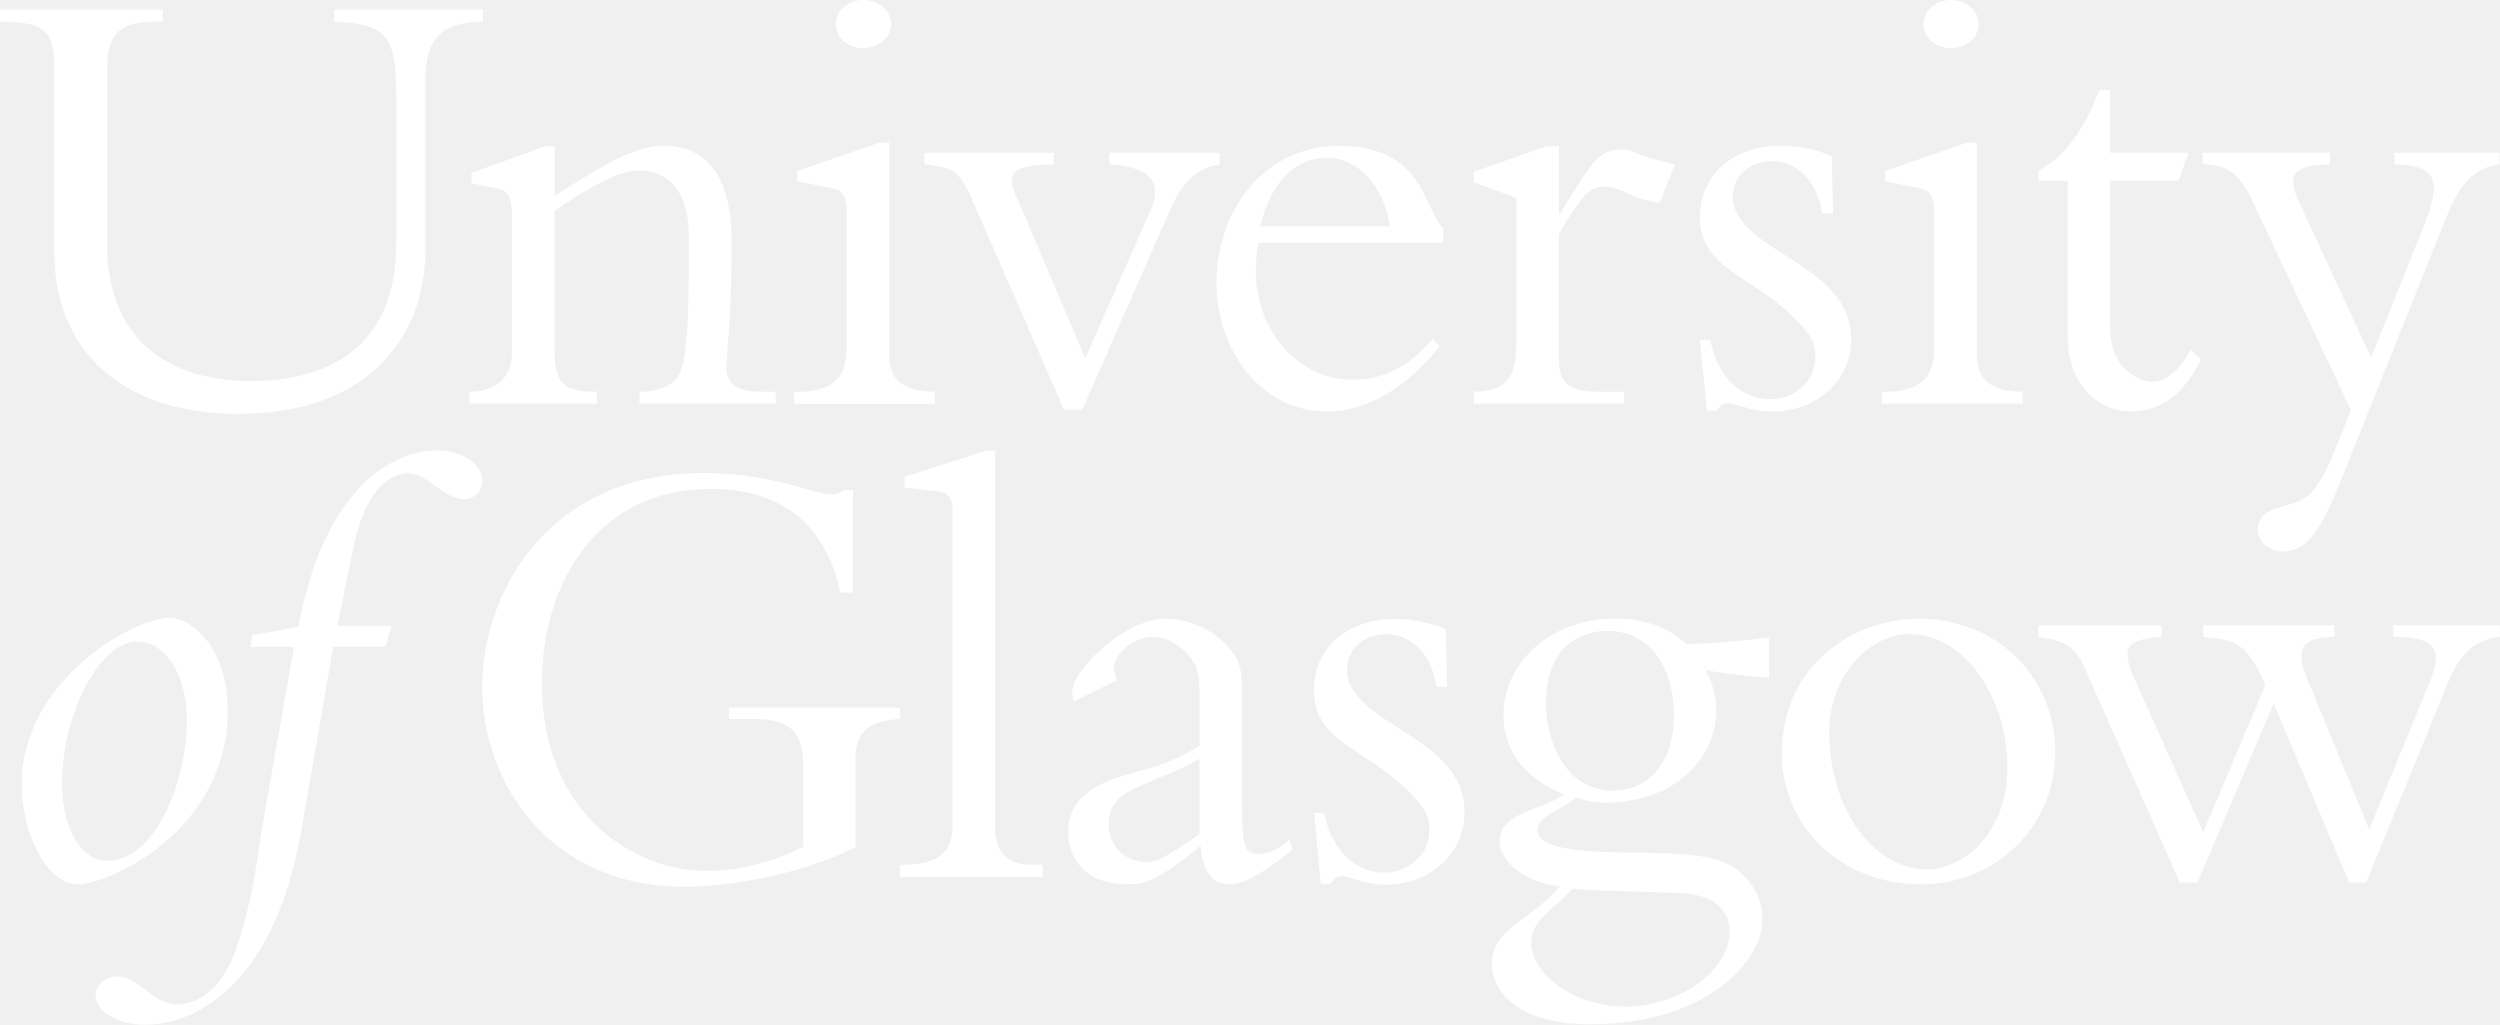
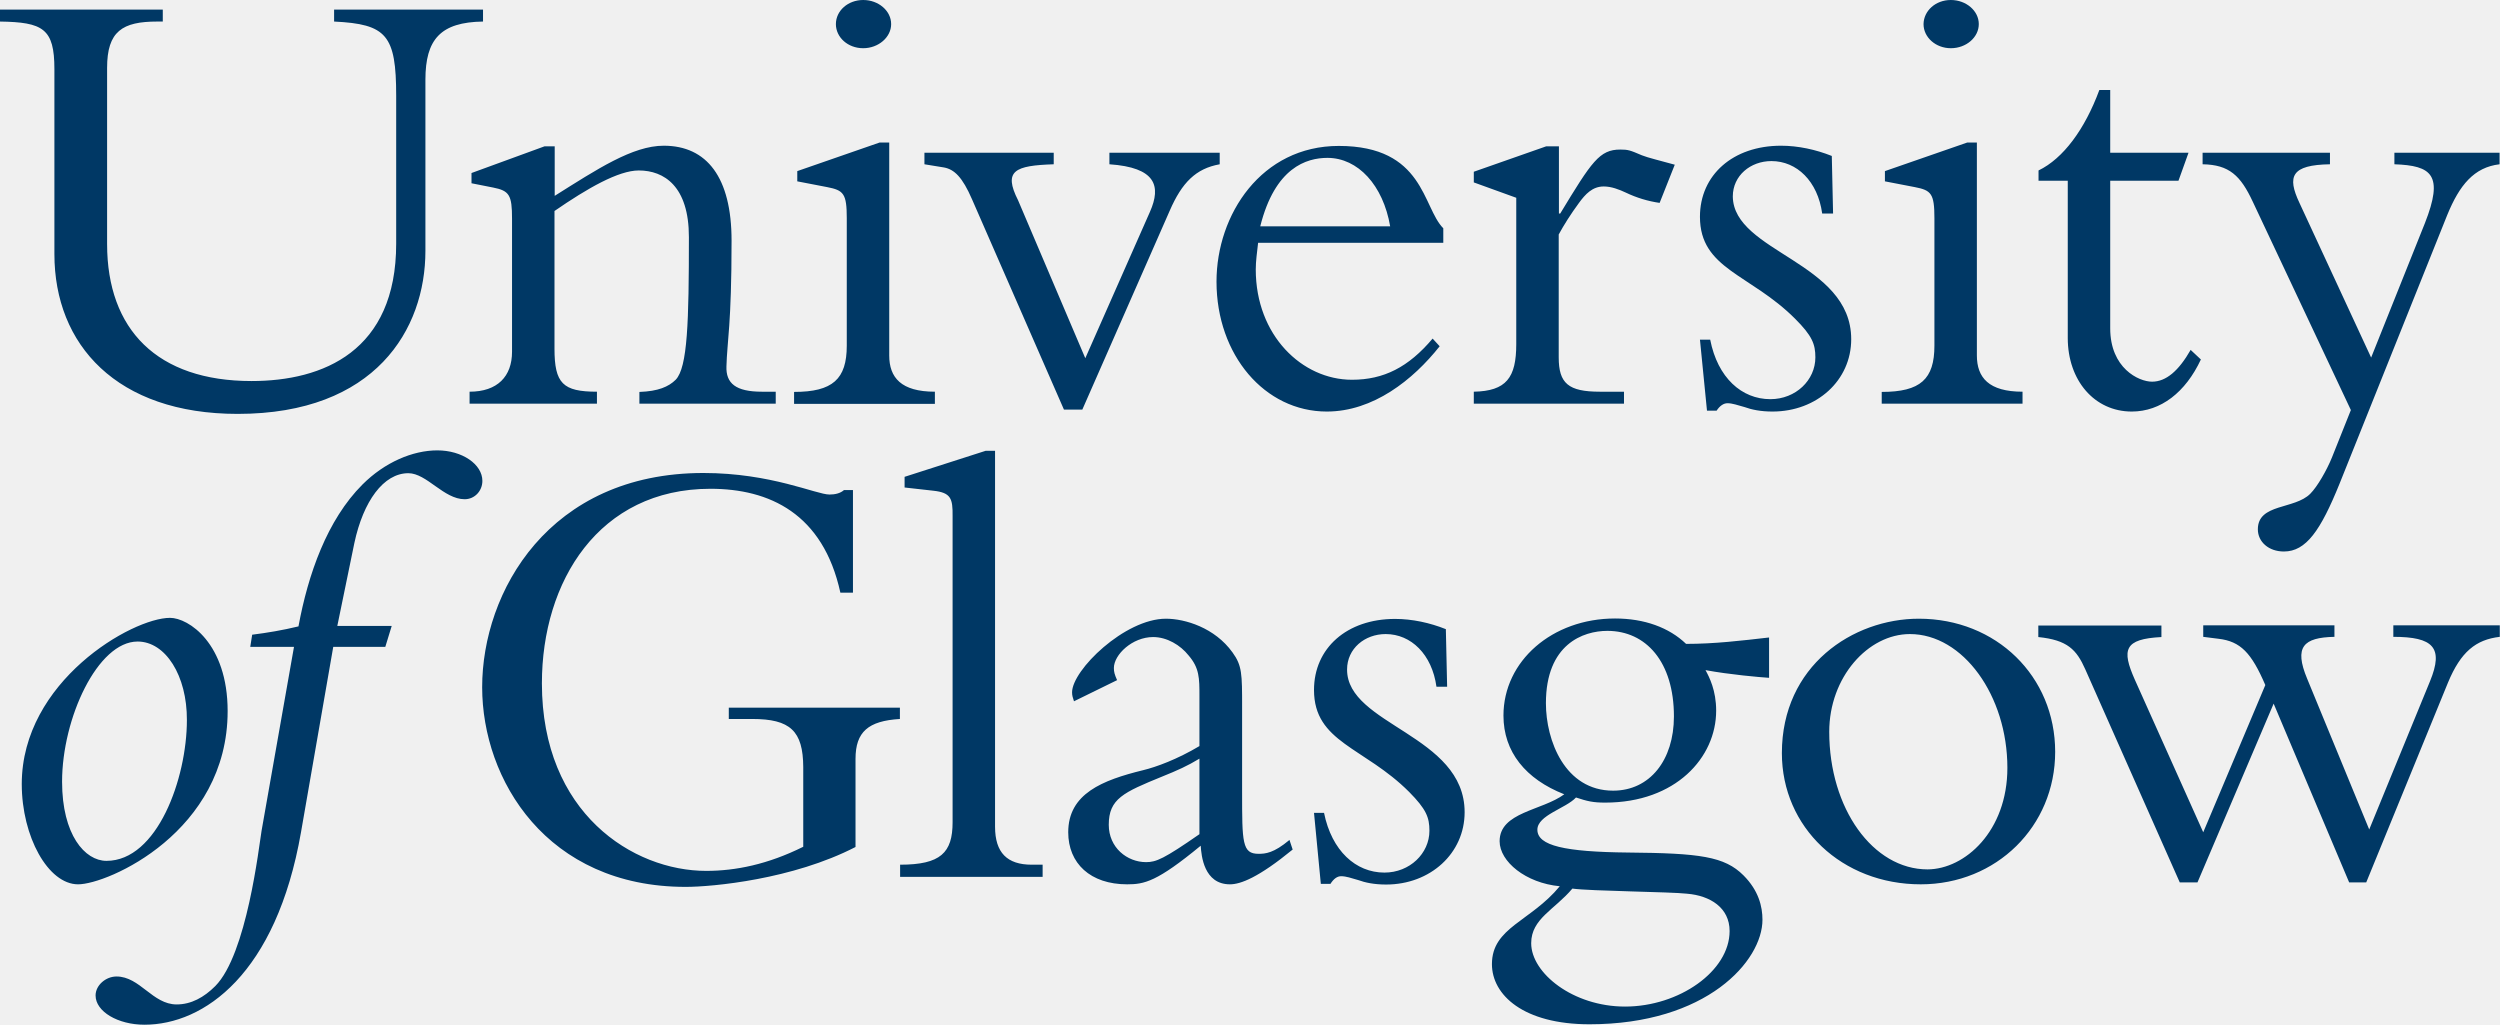
<svg xmlns="http://www.w3.org/2000/svg" viewBox="0 0 117.18 48.02" class="uofg">
-   <path fill="#fff" d="m114.74 32-3.83 9.36h-.8l-3.54-8.38-3.57 8.38h-.83l-4.43-9.99c-.41-.92-.83-1.37-2.2-1.51v-.54h5.77v.54c-1.75.09-1.87.59-1.25 1.99l3.21 7.16 2.91-6.9c-.65-1.51-1.16-2.05-2.2-2.17l-.71-.09v-.54h6.15v.54c-1.46.03-1.9.47-1.28 1.96l2.91 7.07 2.85-6.95c.65-1.58.15-2.08-1.72-2.08v-.54h4.99v.54c-1.12.13-1.83.7-2.43 2.15zm-.03-21.93-5.05 12.6c-.89 2.2-1.57 3.18-2.61 3.18-.71 0-1.22-.45-1.22-1.04 0-1.22 1.72-.92 2.46-1.67.33-.33.77-1.1 1.01-1.69l.89-2.23-4.6-9.77c-.57-1.22-1.1-1.73-2.35-1.75v-.54h5.97v.54c-1.81.03-2.02.56-1.43 1.81l3.36 7.25 2.52-6.3c.89-2.26.33-2.7-1.43-2.76v-.54h4.93v.54c-1.2.14-1.88.98-2.45 2.37zm-14.79 9.22c-1.75 0-3-1.46-3-3.45V8.47h-1.37v-.48c1.16-.56 2.17-1.93 2.85-3.77h.51v2.94h3.67l-.47 1.31h-3.2v6.92c0 1.87 1.34 2.5 1.96 2.5.66 0 1.25-.51 1.81-1.49l.48.45c-.72 1.54-1.88 2.44-3.24 2.44zm-11.72-.92c1.82 0 2.47-.6 2.47-2.17v-5.97c0-1.16-.15-1.31-.92-1.46l-1.4-.27v-.48l3.86-1.34h.45v9.98c0 1.04.56 1.7 2.14 1.7v.56h-6.6v-.55zm3.24-16.11c-.71 0-1.28-.51-1.28-1.13C90.17.5 90.73 0 91.44 0c.71 0 1.31.5 1.31 1.13 0 .62-.59 1.13-1.31 1.13zM86.77 15.9c0 1.93-1.61 3.39-3.69 3.39-.56 0-.98-.09-1.31-.21-.33-.09-.57-.18-.8-.18-.18 0-.36.12-.51.35h-.45l-.33-3.33h.48c.35 1.79 1.48 2.79 2.82 2.79 1.19 0 2.11-.89 2.11-1.96 0-.62-.15-1.01-.95-1.81-2.11-2.11-4.46-2.32-4.46-4.78 0-1.96 1.55-3.33 3.8-3.33.8 0 1.63.18 2.38.48l.06 2.7h-.51c-.21-1.52-1.19-2.46-2.38-2.46-.98 0-1.81.68-1.81 1.66.03 2.62 5.55 3.06 5.55 6.69zm-3.86 15.87c-.45-.03-1.84-.15-2.97-.36.18.33.5.95.5 1.9 0 2.2-1.9 4.31-5.2 4.31-.56 0-.83-.06-1.37-.24-.47.51-1.81.83-1.81 1.51 0 .75 1.28 1.04 4.25 1.07 3.36.03 4.52.18 5.41 1.07.71.71.89 1.46.89 2.08 0 1.93-2.61 4.9-8.11 4.9-3.09 0-4.57-1.37-4.57-2.82 0-1.72 1.81-1.99 3.18-3.65-1.6-.15-2.82-1.16-2.82-2.11 0-1.37 1.99-1.43 3.03-2.2-1.81-.71-2.85-1.99-2.85-3.69 0-2.56 2.29-4.55 5.23-4.55 1.37 0 2.53.42 3.33 1.19 1.34 0 2.58-.15 3.89-.3v1.89zM71.77 44.21c0 1.4 1.96 2.97 4.4 2.97 2.53 0 4.9-1.66 4.9-3.54 0-1.1-.92-1.66-1.99-1.75-.77-.09-4.51-.12-5.38-.24-.83.99-1.93 1.41-1.93 2.56zm3.57-14.64c-1.13 0-2.88.62-2.88 3.39 0 1.75.89 4.1 3.15 4.1 1.72 0 2.85-1.43 2.85-3.48 0-2.56-1.31-4.01-3.12-4.01zm.87-20.54c-.32-.15-.68-.29-1.04-.29-.53 0-.86.36-1.16.77-.39.53-.71 1.04-.95 1.48v5.76c0 1.22.45 1.61 1.93 1.61h1.13v.56h-7.04v-.56c1.52-.03 1.99-.65 1.99-2.23V9.27l-1.99-.72v-.5l3.39-1.19h.6v3.15h.06c1.48-2.44 1.84-3 2.82-3 .36 0 .45.03 1.01.27.3.12.83.24 1.54.44l-.71 1.79a5.47 5.47 0 0 1-1.58-.48zm-7.56 29.04c0 1.93-1.61 3.39-3.68 3.39-.56 0-.98-.09-1.31-.21-.32-.09-.56-.18-.8-.18-.18 0-.35.12-.5.36h-.45l-.32-3.33h.47c.36 1.78 1.49 2.8 2.83 2.8 1.19 0 2.11-.9 2.11-1.96 0-.63-.15-1.01-.95-1.82-2.11-2.11-4.46-2.32-4.46-4.78 0-1.96 1.54-3.33 3.8-3.33.8 0 1.63.18 2.38.48l.06 2.7h-.5c-.21-1.52-1.19-2.47-2.38-2.47-.98 0-1.81.68-1.81 1.66-.01 2.61 5.51 3.06 5.51 6.69zm-9.79-25.44c0 3.09 2.17 5.17 4.51 5.17 1.49 0 2.65-.59 3.78-1.93l.33.36c-1.25 1.58-3.12 3.06-5.29 3.06-2.91 0-5.17-2.65-5.17-6.09 0-3.15 2.11-6.36 5.73-6.36 4.01 0 3.92 2.88 4.9 3.86v.68h-8.68c-.05.45-.11.86-.11 1.25zm6.3-2.02c-.33-1.93-1.51-3.21-2.94-3.21-.98 0-2.46.45-3.15 3.21h6.09zm-10.33-.74-4.1 9.33h-.86l-4.31-9.86c-.45-1.04-.83-1.4-1.31-1.49l-.92-.15v-.54h6.06v.54c-1.81.06-2.38.29-1.67 1.69l3.15 7.4 3.03-6.86c.54-1.22.27-2.08-1.9-2.23v-.54h5.17v.54c-1.12.2-1.77.86-2.34 2.17zm-11.01 9.06h-6.6v-.56c1.81 0 2.47-.6 2.47-2.17v-5.97c0-1.16-.15-1.31-.92-1.46l-1.4-.27v-.48l3.86-1.34h.45v9.98c0 1.04.56 1.7 2.14 1.7v.57zM40.46 2.26c-.72 0-1.28-.51-1.28-1.13 0-.63.57-1.13 1.28-1.13.71 0 1.31.5 1.31 1.13 0 .62-.6 1.13-1.31 1.13zM29.98 18.37c.86-.03 1.36-.24 1.69-.57.56-.57.62-2.74.62-6.69 0-2.38-1.16-3.12-2.35-3.12-.95 0-2.4.83-3.95 1.9v6.45c0 1.63.39 2.02 1.99 2.02v.56h-5.97v-.56c1.31 0 1.99-.72 1.99-1.87v-6.24c0-1.1-.12-1.31-.89-1.46l-1.01-.2v-.48l3.42-1.25H26v2.32c1.99-1.25 3.65-2.35 5.11-2.35 2.02 0 3.18 1.48 3.18 4.45 0 3.95-.21 4.72-.24 5.89-.03.8.44 1.19 1.66 1.19h.65v.56h-6.39v-.55zM19.94 3.74v8.02c0 3.68-2.35 7.64-8.8 7.64-5.67 0-8.59-3.24-8.59-7.49V3.24c0-1.9-.53-2.2-2.56-2.23V.45h7.64v.56h-.26c-1.63 0-2.35.45-2.35 2.17v8.26c0 4.01 2.35 6.42 6.77 6.42 3.36 0 6.78-1.4 6.78-6.44V4.49c0-2.85-.45-3.36-2.91-3.48V.45h6.98v.56c-1.99.03-2.7.83-2.7 2.73zM3.66 41.45c-1.4 0-2.64-2.23-2.64-4.7 0-4.81 5.17-7.79 6.95-7.79.86 0 2.7 1.19 2.7 4.37 0 5.66-5.62 8.12-7.01 8.12zm2.79-11.38c-1.87 0-3.54 3.59-3.54 6.57 0 2.49 1.07 3.71 2.08 3.71 2.38 0 3.77-3.86 3.77-6.6.01-2.08-1-3.68-2.31-3.68zm5.37-.32c.71-.09 1.43-.21 2.17-.39.45-2.44 1.34-4.99 3-6.65 1.04-1.04 2.35-1.6 3.51-1.6 1.16 0 2.11.65 2.11 1.43 0 .47-.36.86-.83.86-.98 0-1.78-1.22-2.64-1.22-1.16 0-2.11 1.31-2.53 3.27l-.8 3.89h2.55l-.3.98h-2.44L14.11 39c-1.16 6.66-4.55 9.03-7.34 9.03-1.25 0-2.29-.62-2.29-1.37 0-.48.48-.89.98-.89 1.1 0 1.69 1.31 2.82 1.31.68 0 1.28-.33 1.81-.86 1.48-1.49 2.05-6.56 2.17-7.28l1.52-8.62h-2.05l.09-.57zm23.44 3.95h-1.1v-.53h8.02v.53c-1.48.09-2.08.6-2.08 1.87v4.13c-2.94 1.52-6.71 1.87-7.96 1.87-6.51 0-9.54-5.02-9.54-9.36 0-4.46 3.12-10.04 10.37-10.04 3.18 0 5.29 1.01 5.91 1.01.27 0 .51-.06.68-.21h.42v4.81h-.59c-.81-3.71-3.33-4.87-6.09-4.87-5.23 0-7.9 4.34-7.9 9.12 0 6.09 4.28 8.79 7.7 8.79 1.37 0 2.88-.3 4.55-1.13v-3.74c-.01-1.69-.61-2.25-2.39-2.25zM43.74 23l-1.34-.15v-.5l3.8-1.22h.44v17.62c0 1.22.57 1.78 1.72 1.78h.51v.57h-6.68v-.57c1.9 0 2.46-.56 2.46-1.99V24.19c.01-.83-.08-1.1-.91-1.19zm6.6 9.87c-.06-.18-.09-.27-.09-.42 0-1.04 2.47-3.45 4.4-3.45.89 0 2.29.42 3.12 1.58.45.62.45 1.01.45 2.55v3.98c0 2.38 0 2.91.77 2.91.32 0 .71-.03 1.45-.65l.15.45c-1.6 1.31-2.44 1.63-2.94 1.63-1.22 0-1.34-1.34-1.37-1.81-2.05 1.69-2.64 1.81-3.45 1.81-1.72 0-2.76-.98-2.76-2.44 0-1.81 1.6-2.44 3.51-2.91.62-.15 1.6-.51 2.64-1.13v-2.35c0-.83 0-1.31-.51-1.9-.38-.48-1.01-.86-1.66-.86-.98 0-1.84.83-1.84 1.45 0 .18.03.3.15.57l-2.02.99zm4.13 3.53c-1.81.74-2.5 1.04-2.5 2.26 0 1.07.86 1.75 1.75 1.75.47 0 .83-.15 2.5-1.31v-3.54c-.56.34-1.03.55-1.75.84zm29.05-1.1c0-4.1 3.33-6.3 6.42-6.3 3.63 0 6.39 2.7 6.39 6.24 0 3.5-2.76 6.21-6.3 6.21-3.69 0-6.51-2.67-6.51-6.15zm10.57.69c0-3.39-2.08-6.27-4.57-6.27-1.96 0-3.78 2.02-3.78 4.58 0 3.6 2.05 6.45 4.61 6.45 1.75-.01 3.74-1.79 3.74-4.76z" />
+   <path fill="#003865" d="m114.74 32-3.83 9.36h-.8l-3.54-8.38-3.57 8.38h-.83l-4.43-9.99c-.41-.92-.83-1.37-2.2-1.51v-.54h5.77v.54c-1.75.09-1.87.59-1.25 1.99l3.21 7.16 2.91-6.9c-.65-1.51-1.16-2.05-2.2-2.17l-.71-.09v-.54h6.15v.54c-1.46.03-1.9.47-1.28 1.96l2.91 7.07 2.85-6.95c.65-1.58.15-2.08-1.72-2.08v-.54h4.99v.54c-1.12.13-1.83.7-2.43 2.15zm-.03-21.93-5.05 12.6c-.89 2.2-1.57 3.18-2.61 3.18-.71 0-1.22-.45-1.22-1.04 0-1.22 1.72-.92 2.46-1.67.33-.33.77-1.1 1.01-1.69l.89-2.23-4.6-9.77c-.57-1.22-1.1-1.73-2.35-1.75v-.54h5.97v.54c-1.81.03-2.02.56-1.43 1.81l3.36 7.25 2.52-6.3c.89-2.26.33-2.7-1.43-2.76v-.54h4.93v.54c-1.2.14-1.88.98-2.45 2.37zm-14.79 9.22c-1.75 0-3-1.46-3-3.45V8.47h-1.37v-.48c1.16-.56 2.17-1.93 2.85-3.77h.51v2.94h3.67l-.47 1.31h-3.2v6.92c0 1.87 1.34 2.5 1.96 2.5.66 0 1.25-.51 1.81-1.49l.48.45c-.72 1.54-1.88 2.44-3.24 2.44zm-11.72-.92c1.82 0 2.47-.6 2.47-2.17v-5.97c0-1.16-.15-1.31-.92-1.46l-1.4-.27v-.48l3.86-1.34h.45v9.98c0 1.04.56 1.7 2.14 1.7v.56h-6.6v-.55zm3.24-16.11c-.71 0-1.28-.51-1.28-1.13C90.17.5 90.73 0 91.44 0c.71 0 1.31.5 1.31 1.13 0 .62-.59 1.13-1.31 1.13zM86.77 15.9c0 1.93-1.61 3.39-3.69 3.39-.56 0-.98-.09-1.31-.21-.33-.09-.57-.18-.8-.18-.18 0-.36.12-.51.35h-.45l-.33-3.33h.48c.35 1.79 1.48 2.79 2.82 2.79 1.19 0 2.11-.89 2.11-1.96 0-.62-.15-1.01-.95-1.81-2.11-2.11-4.46-2.32-4.46-4.78 0-1.96 1.55-3.33 3.8-3.33.8 0 1.63.18 2.38.48l.06 2.7h-.51c-.21-1.52-1.19-2.46-2.38-2.46-.98 0-1.81.68-1.81 1.66.03 2.62 5.55 3.06 5.55 6.69zm-3.86 15.87c-.45-.03-1.84-.15-2.97-.36.18.33.5.95.5 1.9 0 2.2-1.9 4.31-5.2 4.31-.56 0-.83-.06-1.37-.24-.47.51-1.81.83-1.81 1.51 0 .75 1.28 1.04 4.25 1.07 3.36.03 4.52.18 5.41 1.07.71.71.89 1.46.89 2.08 0 1.93-2.61 4.9-8.11 4.9-3.09 0-4.57-1.37-4.57-2.82 0-1.72 1.81-1.99 3.18-3.65-1.6-.15-2.82-1.16-2.82-2.11 0-1.37 1.99-1.43 3.03-2.2-1.81-.71-2.85-1.99-2.85-3.69 0-2.56 2.29-4.55 5.23-4.55 1.37 0 2.53.42 3.33 1.19 1.34 0 2.58-.15 3.89-.3v1.89zM71.77 44.21c0 1.4 1.96 2.97 4.4 2.97 2.53 0 4.9-1.66 4.9-3.54 0-1.1-.92-1.66-1.99-1.75-.77-.09-4.51-.12-5.38-.24-.83.99-1.93 1.41-1.93 2.56zm3.57-14.64c-1.13 0-2.88.62-2.88 3.39 0 1.75.89 4.1 3.15 4.1 1.72 0 2.85-1.43 2.85-3.48 0-2.56-1.31-4.01-3.12-4.01zm.87-20.54c-.32-.15-.68-.29-1.04-.29-.53 0-.86.36-1.16.77-.39.53-.71 1.04-.95 1.48v5.76c0 1.22.45 1.61 1.93 1.61h1.13v.56h-7.04v-.56c1.52-.03 1.99-.65 1.99-2.23V9.27l-1.99-.72v-.5l3.39-1.19h.6v3.15h.06c1.48-2.44 1.84-3 2.82-3 .36 0 .45.03 1.01.27.3.12.83.24 1.54.44l-.71 1.79a5.47 5.47 0 0 1-1.58-.48zm-7.56 29.04c0 1.93-1.61 3.39-3.68 3.39-.56 0-.98-.09-1.31-.21-.32-.09-.56-.18-.8-.18-.18 0-.35.12-.5.36h-.45l-.32-3.33h.47c.36 1.78 1.49 2.8 2.83 2.8 1.19 0 2.11-.9 2.11-1.96 0-.63-.15-1.01-.95-1.82-2.11-2.11-4.46-2.32-4.46-4.78 0-1.96 1.54-3.33 3.8-3.33.8 0 1.63.18 2.38.48l.06 2.7h-.5c-.21-1.52-1.19-2.47-2.38-2.47-.98 0-1.81.68-1.81 1.66-.01 2.61 5.51 3.06 5.51 6.69zm-9.79-25.44c0 3.09 2.17 5.17 4.51 5.17 1.49 0 2.65-.59 3.78-1.93l.33.36c-1.25 1.58-3.12 3.06-5.29 3.06-2.91 0-5.17-2.65-5.17-6.09 0-3.15 2.11-6.36 5.73-6.36 4.01 0 3.92 2.88 4.9 3.86v.68h-8.68c-.05.45-.11.86-.11 1.25zm6.3-2.02c-.33-1.93-1.51-3.21-2.94-3.21-.98 0-2.46.45-3.15 3.21h6.09zm-10.33-.74-4.1 9.33h-.86l-4.31-9.86c-.45-1.04-.83-1.4-1.31-1.49l-.92-.15v-.54h6.06v.54c-1.81.06-2.38.29-1.67 1.69l3.15 7.4 3.03-6.86c.54-1.22.27-2.08-1.9-2.23v-.54h5.17v.54c-1.12.2-1.77.86-2.34 2.17zm-11.01 9.06h-6.6v-.56c1.81 0 2.47-.6 2.47-2.17v-5.97c0-1.16-.15-1.31-.92-1.46l-1.4-.27v-.48l3.86-1.34h.45v9.98c0 1.04.56 1.7 2.14 1.7v.57zM40.46 2.26c-.72 0-1.28-.51-1.28-1.13 0-.63.57-1.13 1.28-1.13.71 0 1.31.5 1.31 1.13 0 .62-.6 1.13-1.31 1.13zM29.98 18.37c.86-.03 1.36-.24 1.69-.57.56-.57.62-2.74.62-6.69 0-2.38-1.16-3.12-2.35-3.12-.95 0-2.4.83-3.95 1.9v6.45c0 1.63.39 2.02 1.99 2.02v.56h-5.97v-.56c1.31 0 1.99-.72 1.99-1.87v-6.24c0-1.1-.12-1.31-.89-1.46l-1.01-.2v-.48l3.42-1.25H26v2.32c1.99-1.25 3.65-2.35 5.11-2.35 2.02 0 3.18 1.48 3.18 4.45 0 3.95-.21 4.72-.24 5.89-.03.8.44 1.19 1.66 1.19h.65v.56h-6.39v-.55zM19.94 3.74v8.02c0 3.68-2.35 7.64-8.8 7.64-5.67 0-8.59-3.24-8.59-7.49V3.24c0-1.9-.53-2.2-2.56-2.23V.45h7.64v.56h-.26c-1.63 0-2.35.45-2.35 2.17v8.26c0 4.01 2.35 6.42 6.77 6.42 3.36 0 6.78-1.4 6.78-6.44V4.49c0-2.85-.45-3.36-2.91-3.48V.45h6.98v.56c-1.99.03-2.7.83-2.7 2.73zM3.66 41.45c-1.4 0-2.64-2.23-2.64-4.7 0-4.81 5.17-7.79 6.95-7.79.86 0 2.7 1.19 2.7 4.37 0 5.66-5.62 8.12-7.01 8.12zm2.79-11.38c-1.87 0-3.54 3.59-3.54 6.57 0 2.49 1.07 3.71 2.08 3.71 2.38 0 3.77-3.86 3.77-6.6.01-2.08-1-3.68-2.31-3.68zm5.37-.32c.71-.09 1.43-.21 2.17-.39.45-2.44 1.34-4.99 3-6.65 1.04-1.04 2.35-1.6 3.51-1.6 1.16 0 2.11.65 2.11 1.43 0 .47-.36.86-.83.86-.98 0-1.78-1.22-2.64-1.22-1.16 0-2.11 1.31-2.53 3.27l-.8 3.89h2.55l-.3.98h-2.44L14.11 39c-1.16 6.66-4.55 9.03-7.34 9.03-1.25 0-2.29-.62-2.29-1.37 0-.48.48-.89.98-.89 1.1 0 1.69 1.31 2.82 1.31.68 0 1.28-.33 1.81-.86 1.48-1.49 2.05-6.56 2.17-7.28l1.52-8.62h-2.05l.09-.57zm23.44 3.95h-1.1v-.53h8.02v.53c-1.48.09-2.08.6-2.08 1.87v4.13c-2.94 1.52-6.71 1.87-7.96 1.87-6.51 0-9.54-5.02-9.54-9.36 0-4.46 3.12-10.04 10.37-10.04 3.18 0 5.29 1.01 5.91 1.01.27 0 .51-.06.68-.21h.42v4.81h-.59c-.81-3.71-3.33-4.87-6.09-4.87-5.23 0-7.9 4.34-7.9 9.12 0 6.09 4.28 8.79 7.7 8.79 1.37 0 2.88-.3 4.55-1.13v-3.74c-.01-1.69-.61-2.25-2.39-2.25zM43.74 23l-1.34-.15v-.5l3.8-1.22h.44v17.62c0 1.22.57 1.78 1.72 1.78h.51v.57h-6.68v-.57c1.9 0 2.46-.56 2.46-1.99V24.19c.01-.83-.08-1.1-.91-1.19zm6.6 9.87c-.06-.18-.09-.27-.09-.42 0-1.04 2.47-3.45 4.4-3.45.89 0 2.29.42 3.12 1.58.45.62.45 1.01.45 2.55v3.98c0 2.38 0 2.91.77 2.91.32 0 .71-.03 1.45-.65l.15.45c-1.6 1.31-2.44 1.63-2.94 1.63-1.22 0-1.34-1.34-1.37-1.81-2.05 1.69-2.64 1.81-3.45 1.81-1.72 0-2.76-.98-2.76-2.44 0-1.81 1.6-2.44 3.51-2.91.62-.15 1.6-.51 2.64-1.13v-2.35c0-.83 0-1.31-.51-1.9-.38-.48-1.01-.86-1.66-.86-.98 0-1.84.83-1.84 1.45 0 .18.03.3.15.57l-2.02.99zm4.13 3.53c-1.81.74-2.5 1.04-2.5 2.26 0 1.07.86 1.75 1.75 1.75.47 0 .83-.15 2.5-1.31v-3.54c-.56.34-1.03.55-1.75.84zm29.05-1.1c0-4.1 3.33-6.3 6.42-6.3 3.63 0 6.39 2.7 6.39 6.24 0 3.5-2.76 6.21-6.3 6.21-3.69 0-6.51-2.67-6.51-6.15zm10.57.69c0-3.39-2.08-6.27-4.57-6.27-1.96 0-3.78 2.02-3.78 4.58 0 3.6 2.05 6.45 4.61 6.45 1.75-.01 3.74-1.79 3.74-4.76z" />
</svg>
